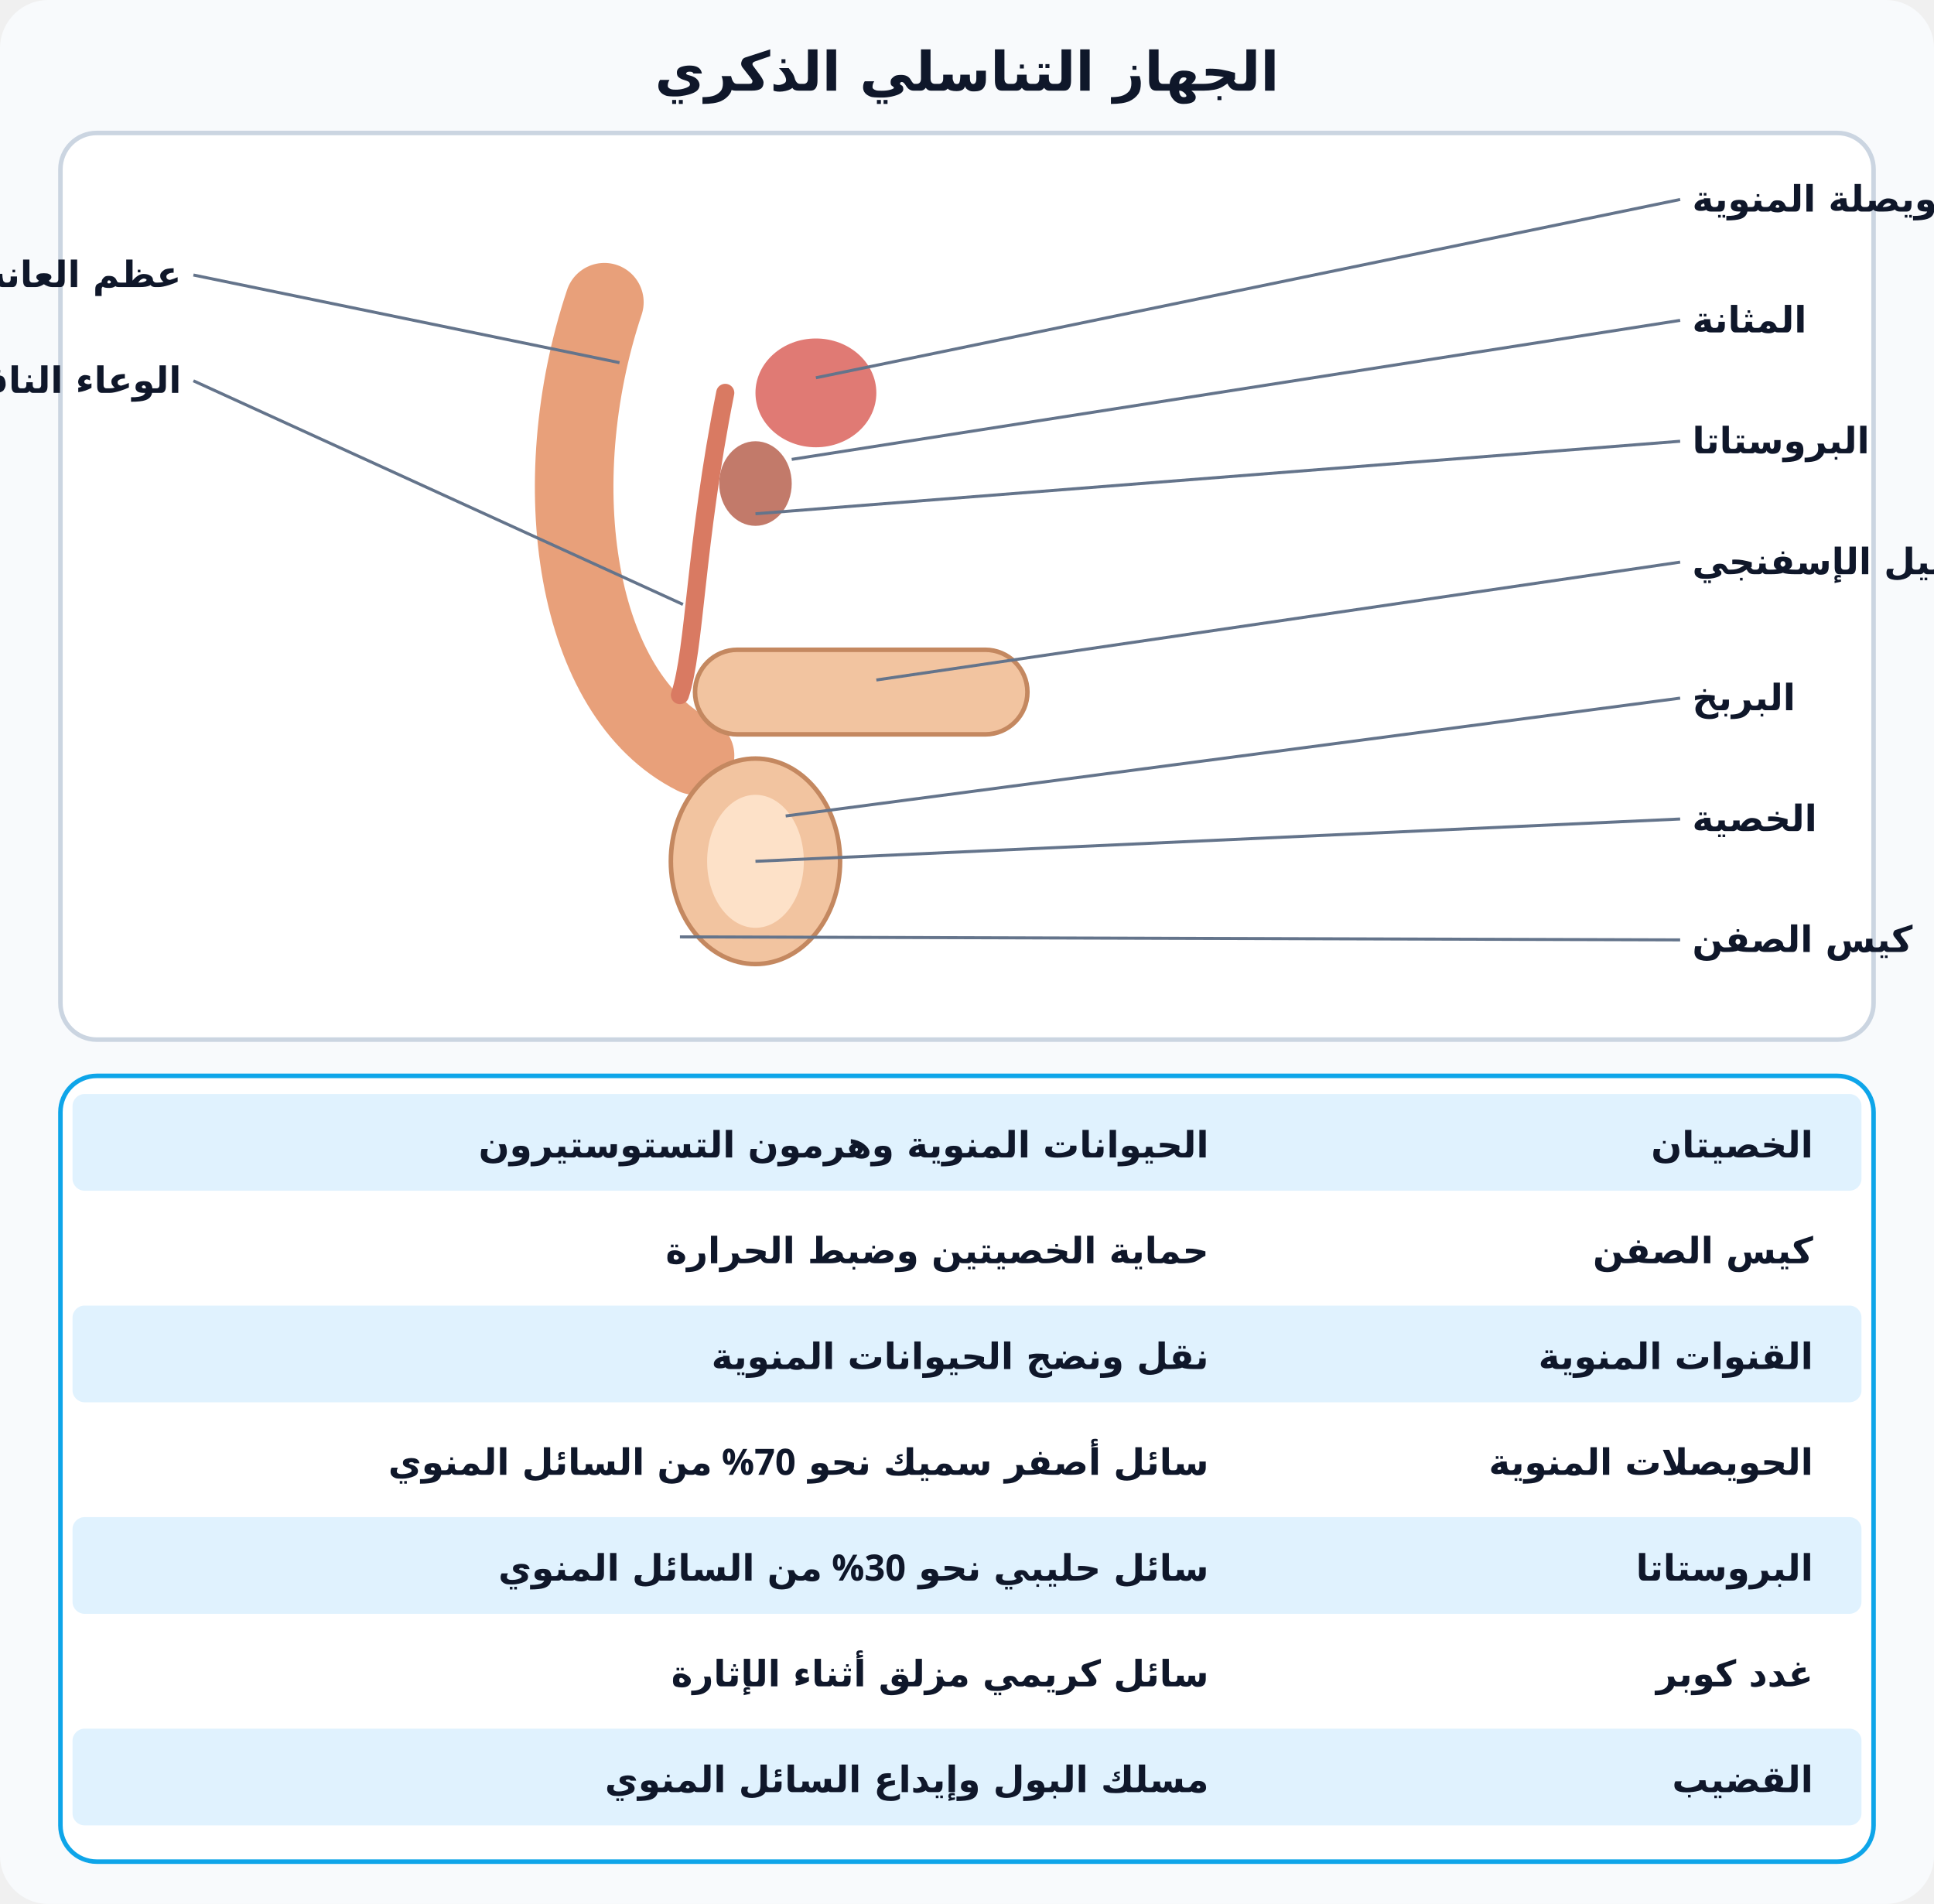
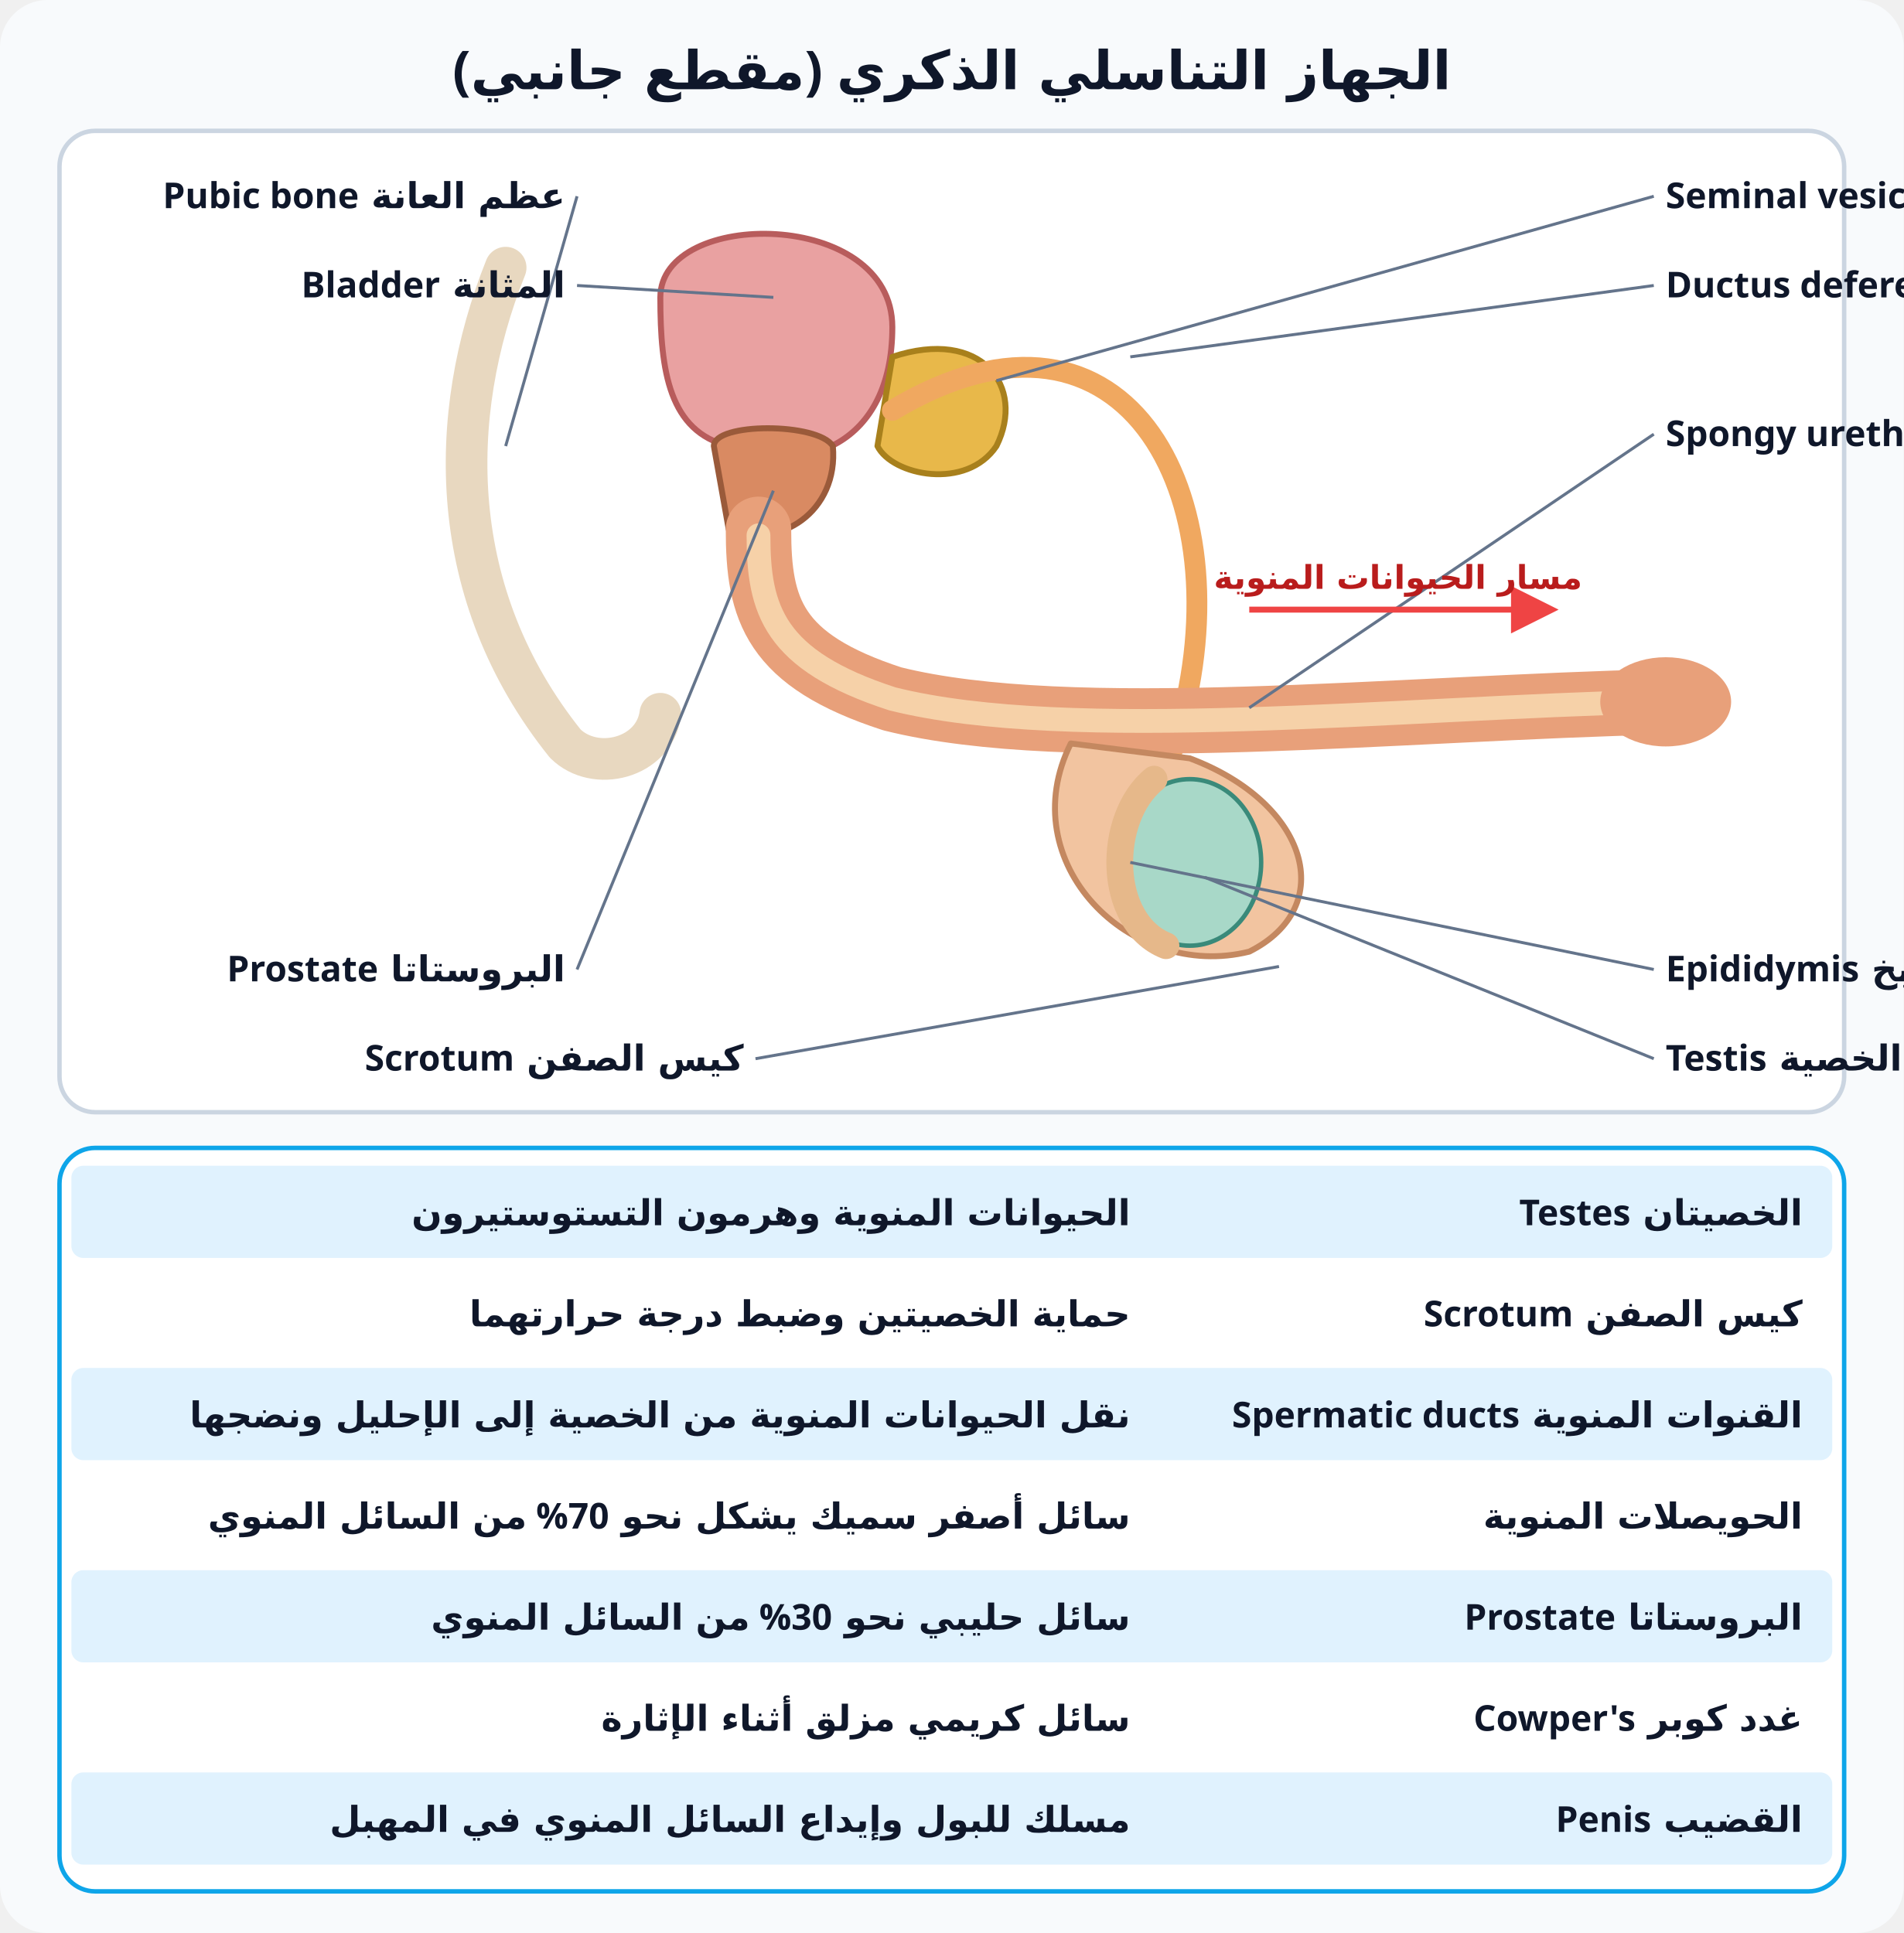
- <svg xmlns="http://www.w3.org/2000/svg" viewBox="0 0 640 630" font-family="Cairo, Tahoma, sans-serif" direction="rtl">
-   <rect width="640" height="630" rx="16" fill="#f8fafc" />
-   <text x="320" y="30" text-anchor="middle" font-size="18" font-weight="800" fill="#0f172a">الجهاز التناسلي الذكري</text>
-   <rect x="20" y="44" width="600" height="300" rx="12" fill="#fff" stroke="#cbd5e1" stroke-width="1.5" />
-   <path d="M200,100 C180,160 190,230 230,250" fill="none" stroke="#e8a07a" stroke-width="26" stroke-linecap="round" stroke-linejoin="round" />
-   <rect x="230" y="215" width="110" height="28" rx="14" fill="#f2c4a0" stroke="#c48860" stroke-width="1.5" />
-   <ellipse cx="250" cy="285" rx="28" ry="34" fill="#f2c4a0" stroke="#c48860" stroke-width="1.5" />
-   <ellipse cx="250" cy="285" rx="16" ry="22" fill="#fde1c8" stroke="none" stroke-width="1.5" />
-   <ellipse cx="270" cy="130" rx="20" ry="18" fill="#e07a74" stroke="none" stroke-width="1.5" />
-   <ellipse cx="250" cy="160" rx="12" ry="14" fill="#c27a6a" stroke="none" stroke-width="1.5" />
-   <path d="M240,130 C230,180 230,215 225,230" fill="none" stroke="#d97a62" stroke-width="6" stroke-linecap="round" stroke-linejoin="round" />
-   <line x1="270" y1="125" x2="556" y2="66" stroke="#64748b" stroke-width="1" />
-   <text x="560" y="70" text-anchor="end" font-size="12" font-weight="600" fill="#0f172a">الحويصلة المنوية</text>
-   <line x1="262" y1="152" x2="556" y2="106" stroke="#64748b" stroke-width="1" />
-   <text x="560" y="110" text-anchor="end" font-size="12" font-weight="600" fill="#0f172a">المثانة</text>
-   <line x1="250" y1="170" x2="556" y2="146" stroke="#64748b" stroke-width="1" />
-   <text x="560" y="150" text-anchor="end" font-size="12" font-weight="600" fill="#0f172a">البروستاتا</text>
-   <line x1="290" y1="225" x2="556" y2="186" stroke="#64748b" stroke-width="1" />
-   <text x="560" y="190" text-anchor="end" font-size="12" font-weight="600" fill="#0f172a">القضيب والإحليل الإسفنجي</text>
-   <line x1="260" y1="270" x2="556" y2="231" stroke="#64748b" stroke-width="1" />
-   <text x="560" y="235" text-anchor="end" font-size="12" font-weight="600" fill="#0f172a">البربخ</text>
-   <line x1="250" y1="285" x2="556" y2="271" stroke="#64748b" stroke-width="1" />
-   <text x="560" y="275" text-anchor="end" font-size="12" font-weight="600" fill="#0f172a">الخصية</text>
-   <line x1="225" y1="310" x2="556" y2="311" stroke="#64748b" stroke-width="1" />
-   <text x="560" y="315" text-anchor="end" font-size="12" font-weight="600" fill="#0f172a">كيس الصفن</text>
-   <line x1="226" y1="200" x2="64" y2="126" stroke="#64748b" stroke-width="1" />
-   <text x="60" y="130" text-anchor="start" font-size="12" font-weight="600" fill="#0f172a">الوعاء الناقل</text>
-   <line x1="205" y1="120" x2="64" y2="91" stroke="#64748b" stroke-width="1" />
-   <text x="60" y="95" text-anchor="start" font-size="12" font-weight="600" fill="#0f172a">عظم العانة</text>
-   <rect x="20" y="356" width="600" height="260" rx="12" fill="#fff" stroke="#0ea5e9" stroke-width="1.5" />
-   <rect x="24" y="362" width="592" height="32" rx="4" fill="#e0f2fe" stroke="none" stroke-width="1.5" />
-   <text x="600" y="383" text-anchor="start" font-size="12" font-weight="800" fill="#0f172a">الخصيتان</text>
-   <text x="400" y="383" text-anchor="start" font-size="12" font-weight="600" fill="#0f172a">الحيوانات المنوية وهرمون التستوستيرون</text>
-   <rect x="24" y="397" width="592" height="32" rx="4" fill="#fff" stroke="none" stroke-width="1.5" />
-   <text x="600" y="418" text-anchor="start" font-size="12" font-weight="800" fill="#0f172a">كيس الصفن</text>
-   <text x="400" y="418" text-anchor="start" font-size="12" font-weight="600" fill="#0f172a">حماية الخصيتين وضبط الحرارة</text>
-   <rect x="24" y="432" width="592" height="32" rx="4" fill="#e0f2fe" stroke="none" stroke-width="1.5" />
-   <text x="600" y="453" text-anchor="start" font-size="12" font-weight="800" fill="#0f172a">القنوات المنوية</text>
-   <text x="400" y="453" text-anchor="start" font-size="12" font-weight="600" fill="#0f172a">نقل ونضج الحيوانات المنوية</text>
-   <rect x="24" y="467" width="592" height="32" rx="4" fill="#fff" stroke="none" stroke-width="1.5" />
-   <text x="600" y="488" text-anchor="start" font-size="12" font-weight="800" fill="#0f172a">الحويصلات المنوية</text>
-   <text x="400" y="488" text-anchor="start" font-size="12" font-weight="600" fill="#0f172a">سائل أصفر سميك نحو 70% من السائل المنوي</text>
-   <rect x="24" y="502" width="592" height="32" rx="4" fill="#e0f2fe" stroke="none" stroke-width="1.5" />
-   <text x="600" y="523" text-anchor="start" font-size="12" font-weight="800" fill="#0f172a">البروستاتا</text>
-   <text x="400" y="523" text-anchor="start" font-size="12" font-weight="600" fill="#0f172a">سائل حليبي نحو 30% من السائل المنوي</text>
-   <rect x="24" y="537" width="592" height="32" rx="4" fill="#fff" stroke="none" stroke-width="1.5" />
-   <text x="600" y="558" text-anchor="start" font-size="12" font-weight="800" fill="#0f172a">غدد كوبر</text>
-   <text x="400" y="558" text-anchor="start" font-size="12" font-weight="600" fill="#0f172a">سائل كريمي مزلق أثناء الإثارة</text>
-   <rect x="24" y="572" width="592" height="32" rx="4" fill="#e0f2fe" stroke="none" stroke-width="1.5" />
-   <text x="600" y="593" text-anchor="start" font-size="12" font-weight="800" fill="#0f172a">القضيب</text>
-   <text x="400" y="593" text-anchor="start" font-size="12" font-weight="600" fill="#0f172a">مسلك البول وإيداع السائل المنوي</text>
+ <svg xmlns="http://www.w3.org/2000/svg" viewBox="0 0 640 650" font-family="Cairo, Tahoma, sans-serif" direction="rtl">
+   <rect width="640" height="650" rx="16" fill="#f8fafc" />
+   <text x="320" y="30" text-anchor="middle" font-size="18" font-weight="800" fill="#0f172a">الجهاز التناسلي الذكري (مقطع جانبي)</text>
+   <rect x="20" y="44" width="600" height="330" rx="12" fill="#fff" stroke="#cbd5e1" stroke-width="1.5" />
+   <path d="M170,90 C150,140 150,200 190,250 C200,260 220,255 222,240" fill="none" stroke="#e8d8c0" stroke-width="14" stroke-linecap="round" stroke-linejoin="round" />
+   <path d="M222,100 C222,70 300,70 300,110 C300,150 270,160 245,150 C225,145 222,125 222,100 Z" fill="#e9a1a1" stroke="#b85c5c" stroke-width="2" stroke-linecap="round" stroke-linejoin="round" />
+   <path d="M300,120 C330,110 345,130 335,150 C325,165 300,160 295,150 Z" fill="#e8b84a" stroke="#a8801c" stroke-width="2" stroke-linecap="round" stroke-linejoin="round" />
+   <path d="M240,150 C240,142 275,142 280,150 C282,172 262,185 245,178 Z" fill="#d98a62" stroke="#9a5a3a" stroke-width="2" stroke-linecap="round" stroke-linejoin="round" />
+   <path d="M300,138 C380,90 420,170 395,250 C390,265 380,268 372,262" fill="none" stroke="#f0a860" stroke-width="7" stroke-linecap="round" stroke-linejoin="round" />
+   <path d="M255,178 C255,205 260,222 300,235 C360,250 470,238 560,236" fill="none" stroke="#e8a07a" stroke-width="22" stroke-linecap="round" stroke-linejoin="round" />
+   <path d="M255,180 C255,205 260,222 300,235 C360,250 470,238 556,236" fill="none" stroke="#f6d1a8" stroke-width="8" stroke-linecap="round" stroke-linejoin="round" />
+   <ellipse cx="560" cy="236" rx="22" ry="15" fill="#e8a07a" stroke="none" stroke-width="1.5" />
+   <path d="M360,250 C340,290 380,330 420,320 C450,305 440,270 400,255 Z" fill="#f2c4a0" stroke="#c48860" stroke-width="2" stroke-linecap="round" stroke-linejoin="round" />
+   <ellipse cx="400" cy="290" rx="24" ry="28" fill="#a8d8c8" stroke="#3a8a7a" stroke-width="1.5" />
+   <path d="M388,262 C372,275 372,310 392,318" fill="none" stroke="#e6b88a" stroke-width="9" stroke-linecap="round" stroke-linejoin="round" />
+   <line x1="170" y1="150" x2="194" y2="66" stroke="#64748b" stroke-width="1" />
+   <text x="190" y="70" text-anchor="start" font-size="12" font-weight="600" fill="#0f172a">عظم العانة Pubic bone</text>
+   <line x1="260" y1="100" x2="194" y2="96" stroke="#64748b" stroke-width="1" />
+   <text x="190" y="100" text-anchor="start" font-size="12" font-weight="600" fill="#0f172a">المثانة Bladder</text>
+   <line x1="335" y1="128" x2="556" y2="66" stroke="#64748b" stroke-width="1" />
+   <text x="560" y="70" text-anchor="end" font-size="12" font-weight="600" fill="#0f172a">الحويصلة المنوية Seminal vesicle</text>
+   <line x1="260" y1="165" x2="194" y2="326" stroke="#64748b" stroke-width="1" />
+   <text x="190" y="330" text-anchor="start" font-size="12" font-weight="600" fill="#0f172a">البروستاتا Prostate</text>
+   <line x1="380" y1="120" x2="556" y2="96" stroke="#64748b" stroke-width="1" />
+   <text x="560" y="100" text-anchor="end" font-size="12" font-weight="600" fill="#0f172a">الوعاء الناقل Ductus deferens</text>
+   <line x1="420" y1="238" x2="556" y2="146" stroke="#64748b" stroke-width="1" />
+   <text x="560" y="150" text-anchor="end" font-size="12" font-weight="600" fill="#0f172a">القضيب والإحليل الإسفنجي Spongy urethra</text>
+   <line x1="380" y1="290" x2="556" y2="326" stroke="#64748b" stroke-width="1" />
+   <text x="560" y="330" text-anchor="end" font-size="12" font-weight="600" fill="#0f172a">البربخ Epididymis</text>
+   <line x1="405" y1="295" x2="556" y2="356" stroke="#64748b" stroke-width="1" />
+   <text x="560" y="360" text-anchor="end" font-size="12" font-weight="600" fill="#0f172a">الخصية Testis</text>
+   <line x1="430" y1="325" x2="254" y2="356" stroke="#64748b" stroke-width="1" />
+   <text x="250" y="360" text-anchor="start" font-size="12" font-weight="600" fill="#0f172a">كيس الصفن Scrotum</text>
+   <defs>
+     <marker id="a1991" markerWidth="8" markerHeight="8" refX="6" refY="4" orient="auto">
+       <path d="M0,0 L8,4 L0,8 z" fill="#ef4444" />
+     </marker>
+   </defs>
+   <line x1="420" y1="205" x2="520" y2="205" stroke="#ef4444" stroke-width="2" marker-end="url(#a1991)" />
+   <text x="470" y="198" text-anchor="middle" font-size="11" font-weight="600" fill="#b91c1c">مسار الحيوانات المنوية</text>
+   <rect x="20" y="386" width="600" height="250" rx="12" fill="#fff" stroke="#0ea5e9" stroke-width="1.5" />
+   <rect x="24" y="392" width="592" height="31" rx="4" fill="#e0f2fe" stroke="none" stroke-width="1.5" />
+   <text x="606" y="412" text-anchor="start" font-size="12" font-weight="800" fill="#0f172a">الخصيتان Testes</text>
+   <text x="380" y="412" text-anchor="start" font-size="12" font-weight="600" fill="#0f172a">الحيوانات المنوية وهرمون التستوستيرون</text>
+   <rect x="24" y="426" width="592" height="31" rx="4" fill="#fff" stroke="none" stroke-width="1.5" />
+   <text x="606" y="446" text-anchor="start" font-size="12" font-weight="800" fill="#0f172a">كيس الصفن Scrotum</text>
+   <text x="380" y="446" text-anchor="start" font-size="12" font-weight="600" fill="#0f172a">حماية الخصيتين وضبط درجة حرارتهما</text>
+   <rect x="24" y="460" width="592" height="31" rx="4" fill="#e0f2fe" stroke="none" stroke-width="1.5" />
+   <text x="606" y="480" text-anchor="start" font-size="12" font-weight="800" fill="#0f172a">القنوات المنوية Spermatic ducts</text>
+   <text x="380" y="480" text-anchor="start" font-size="12" font-weight="600" fill="#0f172a">نقل الحيوانات المنوية من الخصية إلى الإحليل ونضجها</text>
+   <rect x="24" y="494" width="592" height="31" rx="4" fill="#fff" stroke="none" stroke-width="1.5" />
+   <text x="606" y="514" text-anchor="start" font-size="12" font-weight="800" fill="#0f172a">الحويصلات المنوية</text>
+   <text x="380" y="514" text-anchor="start" font-size="12" font-weight="600" fill="#0f172a">سائل أصفر سميك يشكل نحو 70% من السائل المنوي</text>
+   <rect x="24" y="528" width="592" height="31" rx="4" fill="#e0f2fe" stroke="none" stroke-width="1.5" />
+   <text x="606" y="548" text-anchor="start" font-size="12" font-weight="800" fill="#0f172a">البروستاتا Prostate</text>
+   <text x="380" y="548" text-anchor="start" font-size="12" font-weight="600" fill="#0f172a">سائل حليبي نحو 30% من السائل المنوي</text>
+   <rect x="24" y="562" width="592" height="31" rx="4" fill="#fff" stroke="none" stroke-width="1.5" />
+   <text x="606" y="582" text-anchor="start" font-size="12" font-weight="800" fill="#0f172a">غدد كوبر Cowper's</text>
+   <text x="380" y="582" text-anchor="start" font-size="12" font-weight="600" fill="#0f172a">سائل كريمي مزلق أثناء الإثارة</text>
+   <rect x="24" y="596" width="592" height="31" rx="4" fill="#e0f2fe" stroke="none" stroke-width="1.5" />
+   <text x="606" y="616" text-anchor="start" font-size="12" font-weight="800" fill="#0f172a">القضيب Penis</text>
+   <text x="380" y="616" text-anchor="start" font-size="12" font-weight="600" fill="#0f172a">مسلك للبول وإيداع السائل المنوي في المهبل</text>
</svg>
